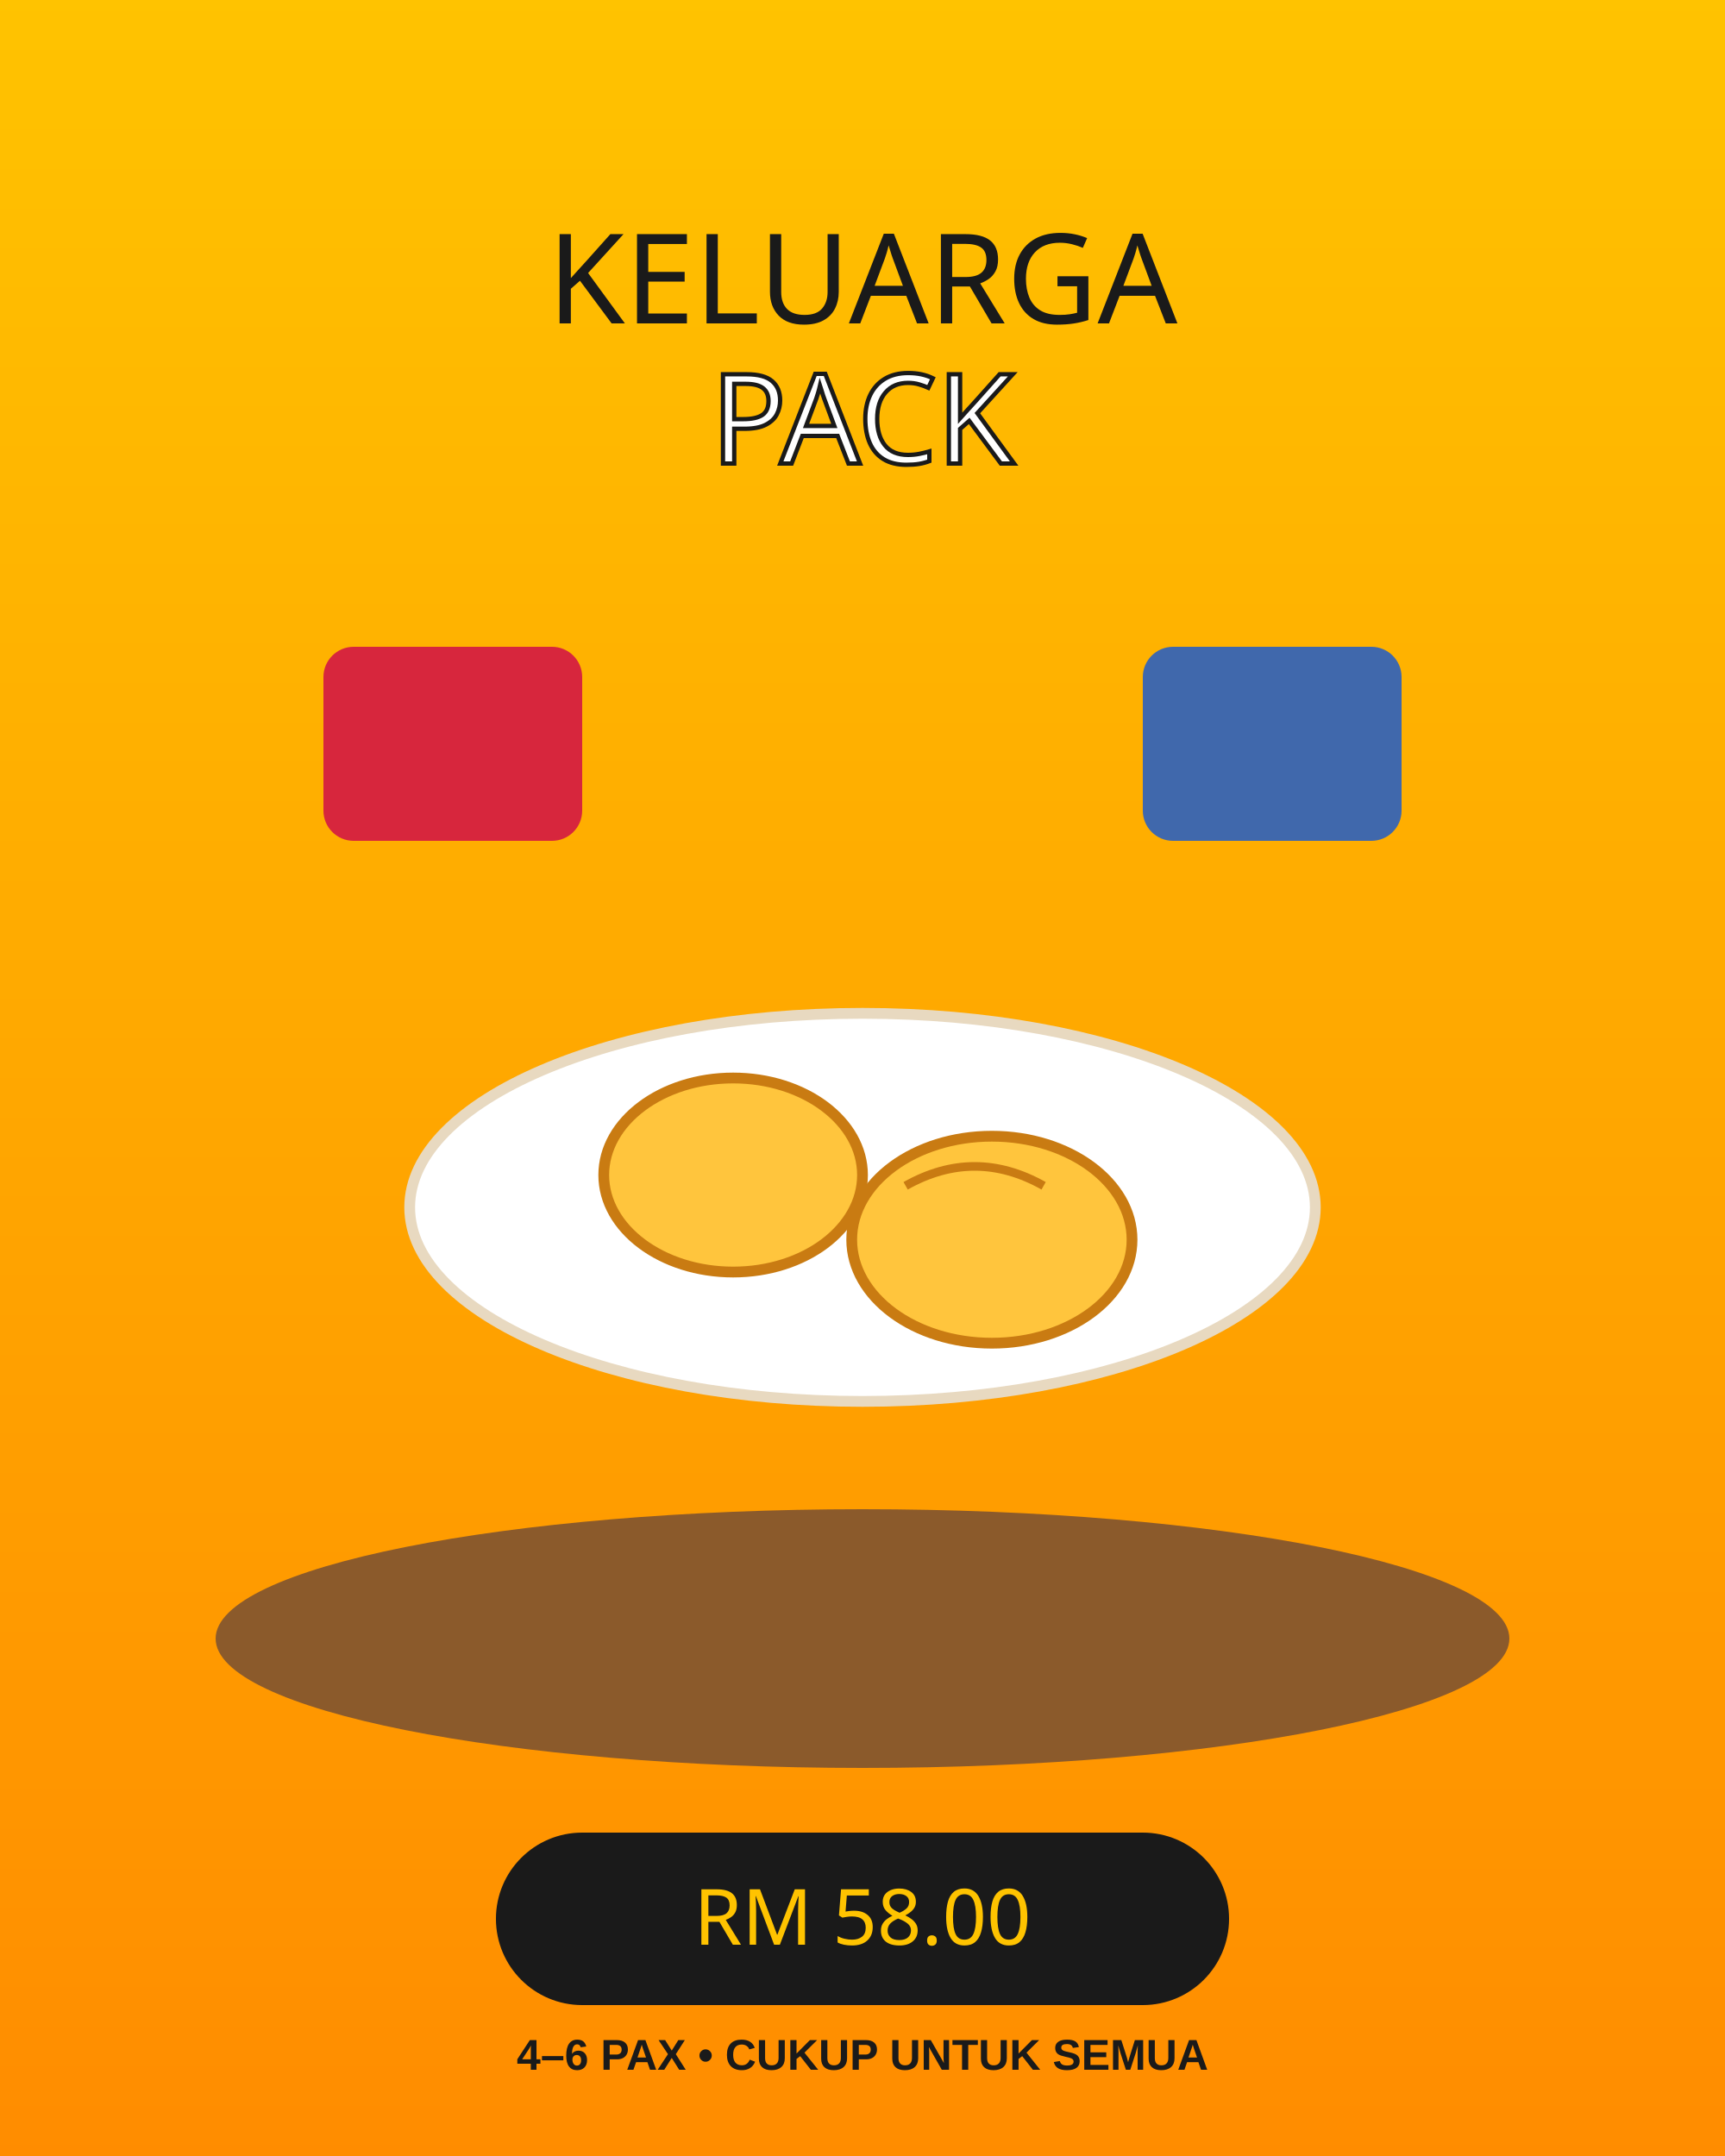
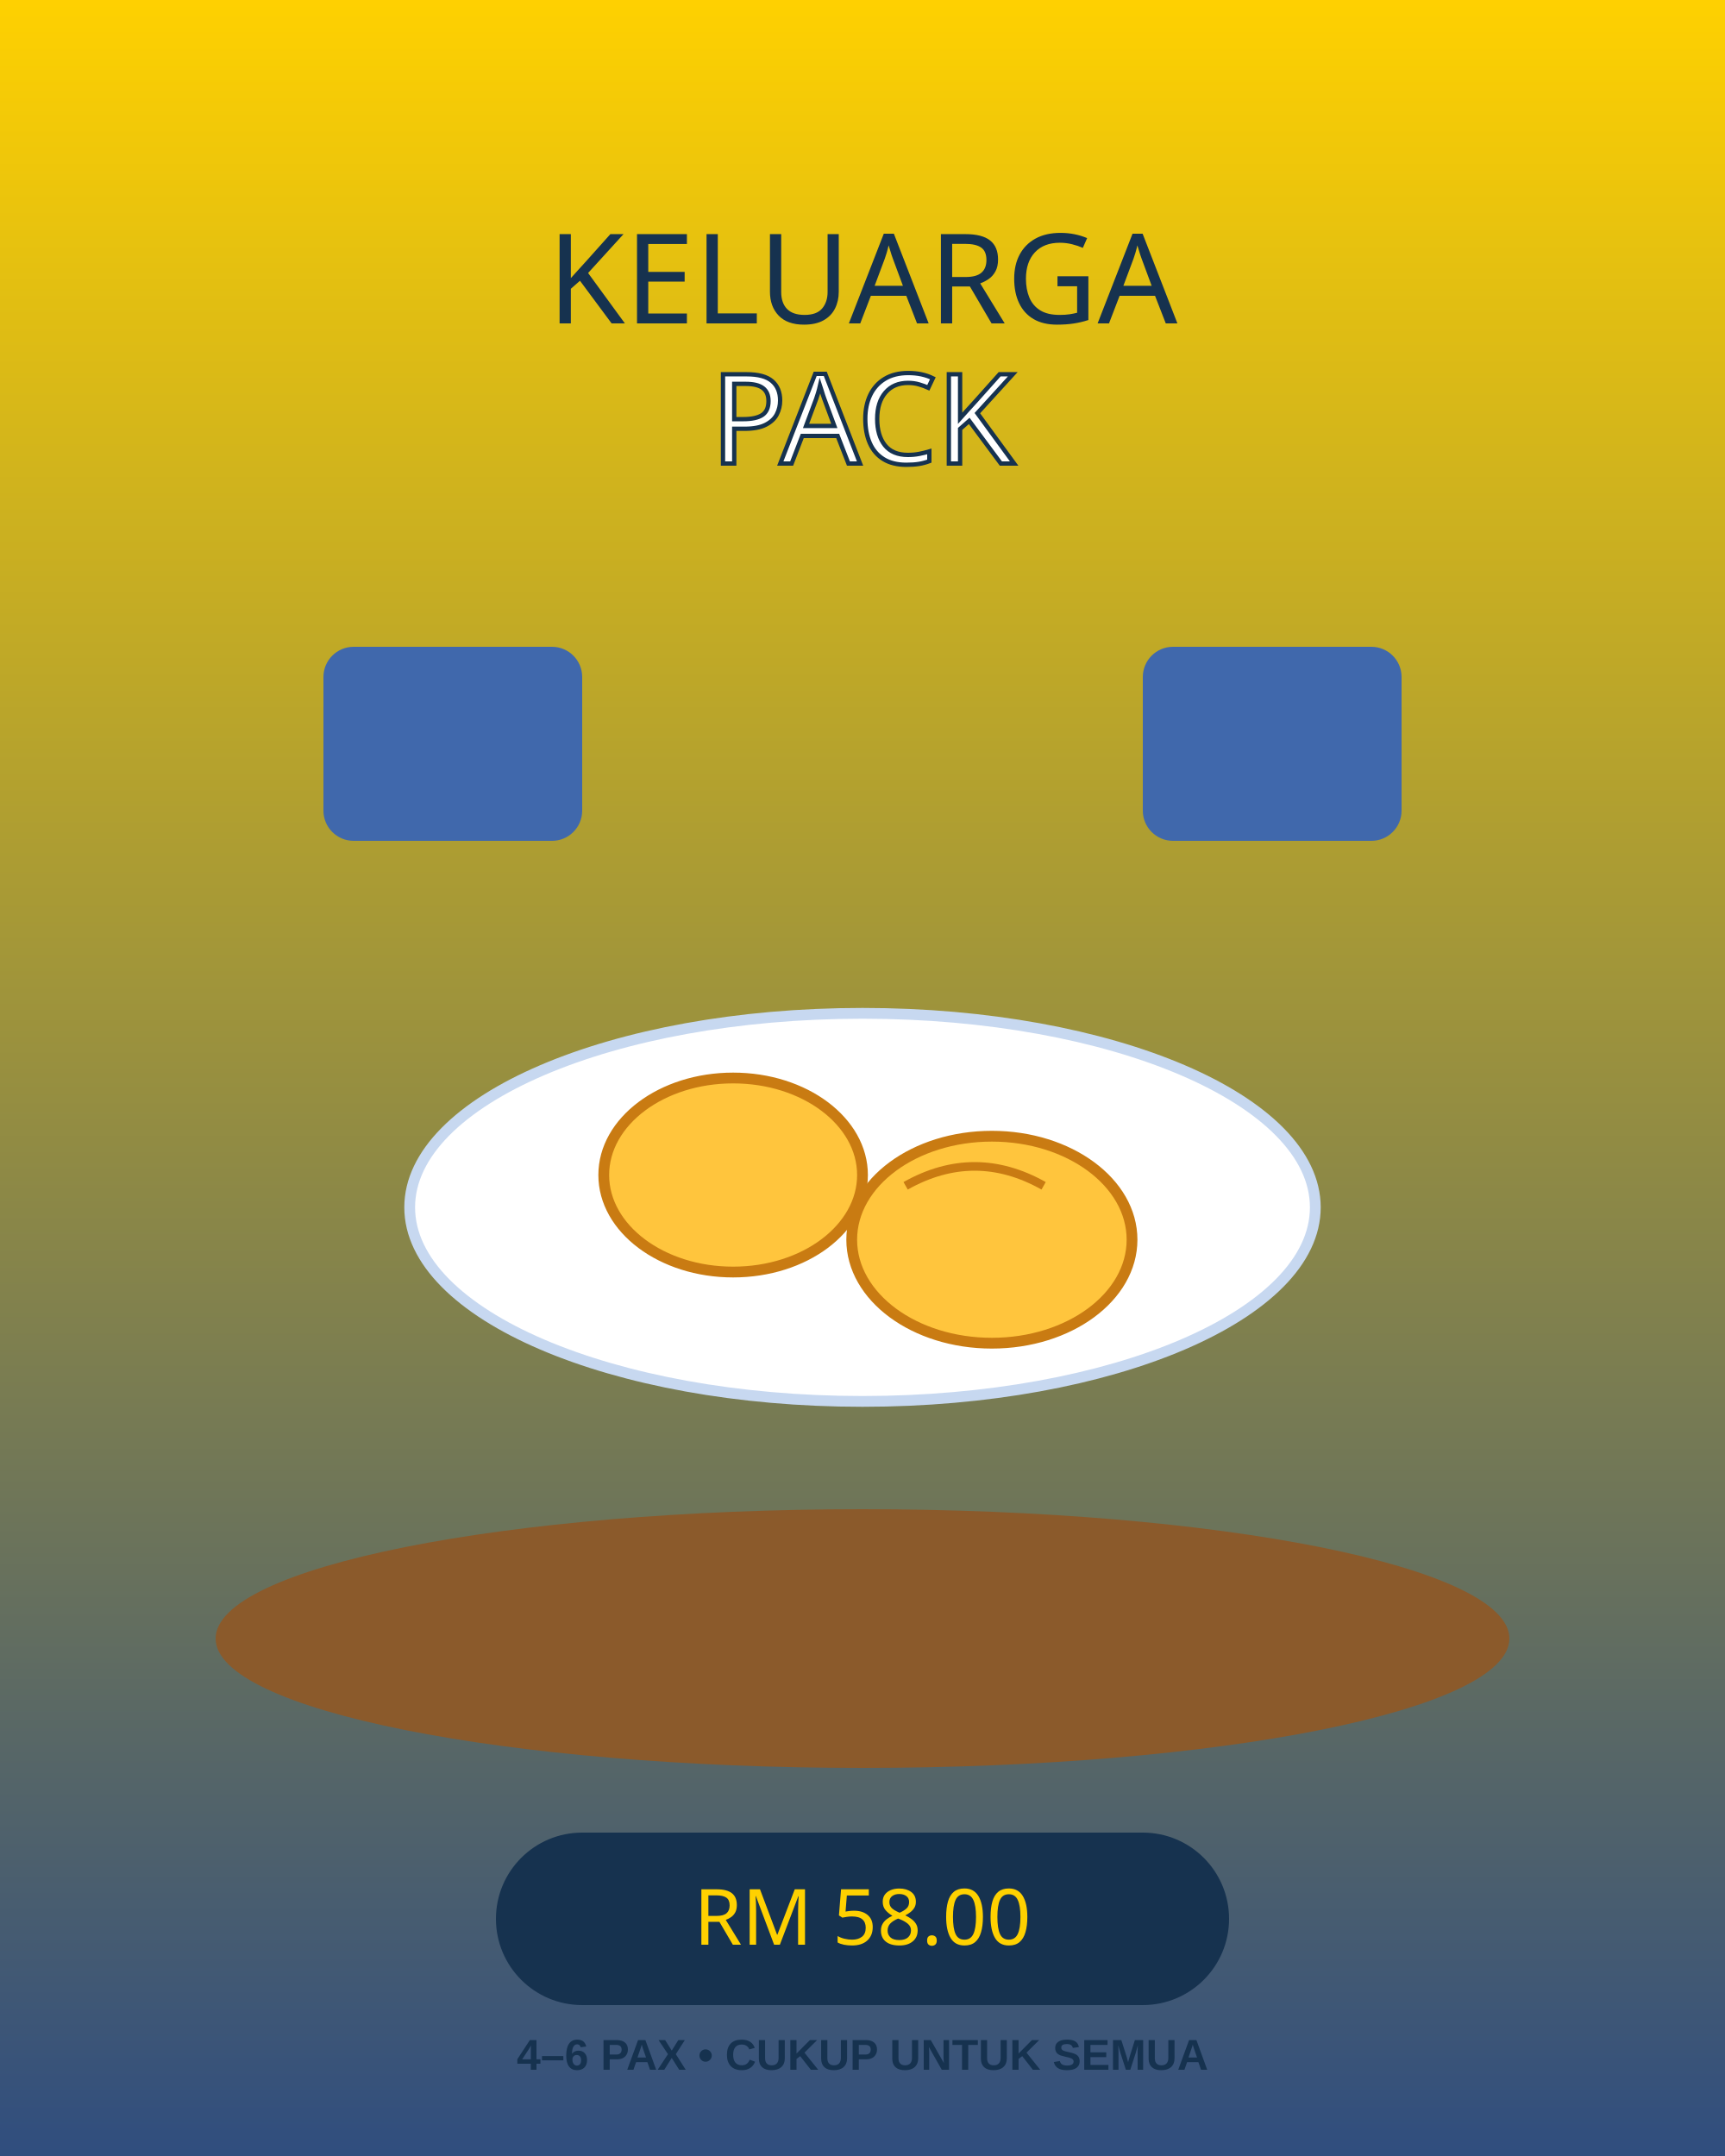
<svg xmlns="http://www.w3.org/2000/svg" viewBox="0 0 800 1000">
  <defs>
    <linearGradient id="bg2" x1="0" y1="0" x2="0" y2="1">
-       <stop offset="0%" stop-color="#FFC300" />
-       <stop offset="100%" stop-color="#FF8C00" />
+       <stop offset="0%" stop-color="#FFD100" />
+       <stop offset="100%" stop-color="#2F4D7F" />
    </linearGradient>
  </defs>
  <rect width="800" height="1000" fill="url(#bg2)" />
  <ellipse cx="400" cy="760" rx="300" ry="60" fill="#8B5A2B" />
-   <rect x="150" y="300" width="120" height="90" rx="14" fill="#D7263D" />
+   <rect x="150" y="300" width="120" height="90" rx="14" fill="#4068AC" />
  <rect x="530" y="300" width="120" height="90" rx="14" fill="#4068AC" />
  <ellipse cx="400" cy="560" rx="210" ry="90" fill="#fff" />
-   <ellipse cx="400" cy="560" rx="210" ry="90" fill="none" stroke="#E8D9C0" stroke-width="5" />
+   <ellipse cx="400" cy="560" rx="210" ry="90" fill="none" stroke="#C7D8F0" stroke-width="5" />
  <ellipse cx="340" cy="545" rx="60" ry="45" fill="#FFC53D" />
  <ellipse cx="340" cy="545" rx="60" ry="45" fill="none" stroke="#C97B12" stroke-width="5" />
  <ellipse cx="460" cy="575" rx="65" ry="48" fill="#FFC53D" />
  <ellipse cx="460" cy="575" rx="65" ry="48" fill="none" stroke="#C97B12" stroke-width="5" />
  <path d="M420 550 q32-18 64 0" stroke="#C97B12" stroke-width="4" fill="none" />
-   <text x="400" y="150" text-anchor="middle" font-family="Arial Black" font-size="58" fill="#1A1A1A">KELUARGA</text>
-   <text x="400" y="215" text-anchor="middle" font-family="Arial Black" font-size="58" fill="#fff" stroke="#1A1A1A" stroke-width="2">PACK</text>
-   <rect x="230" y="850" width="340" height="80" rx="40" fill="#1A1A1A" />
-   <text x="400" y="902" text-anchor="middle" font-family="Arial Black" font-size="36" fill="#FFC300">RM 58.00</text>
-   <text x="400" y="960" text-anchor="middle" font-family="Arial" font-size="20" font-weight="bold" fill="#1A1A1A">4–6 PAX • CUKUP UNTUK SEMUA</text>
+   <text x="400" y="150" text-anchor="middle" font-family="Arial Black" font-size="58" fill="#16324F">KELUARGA</text>
+   <text x="400" y="215" text-anchor="middle" font-family="Arial Black" font-size="58" fill="#fff" stroke="#16324F" stroke-width="2">PACK</text>
+   <rect x="230" y="850" width="340" height="80" rx="40" fill="#16324F" />
+   <text x="400" y="902" text-anchor="middle" font-family="Arial Black" font-size="36" fill="#FFD100">RM 58.00</text>
+   <text x="400" y="960" text-anchor="middle" font-family="Arial" font-size="20" font-weight="bold" fill="#16324F">4–6 PAX • CUKUP UNTUK SEMUA</text>
</svg>
